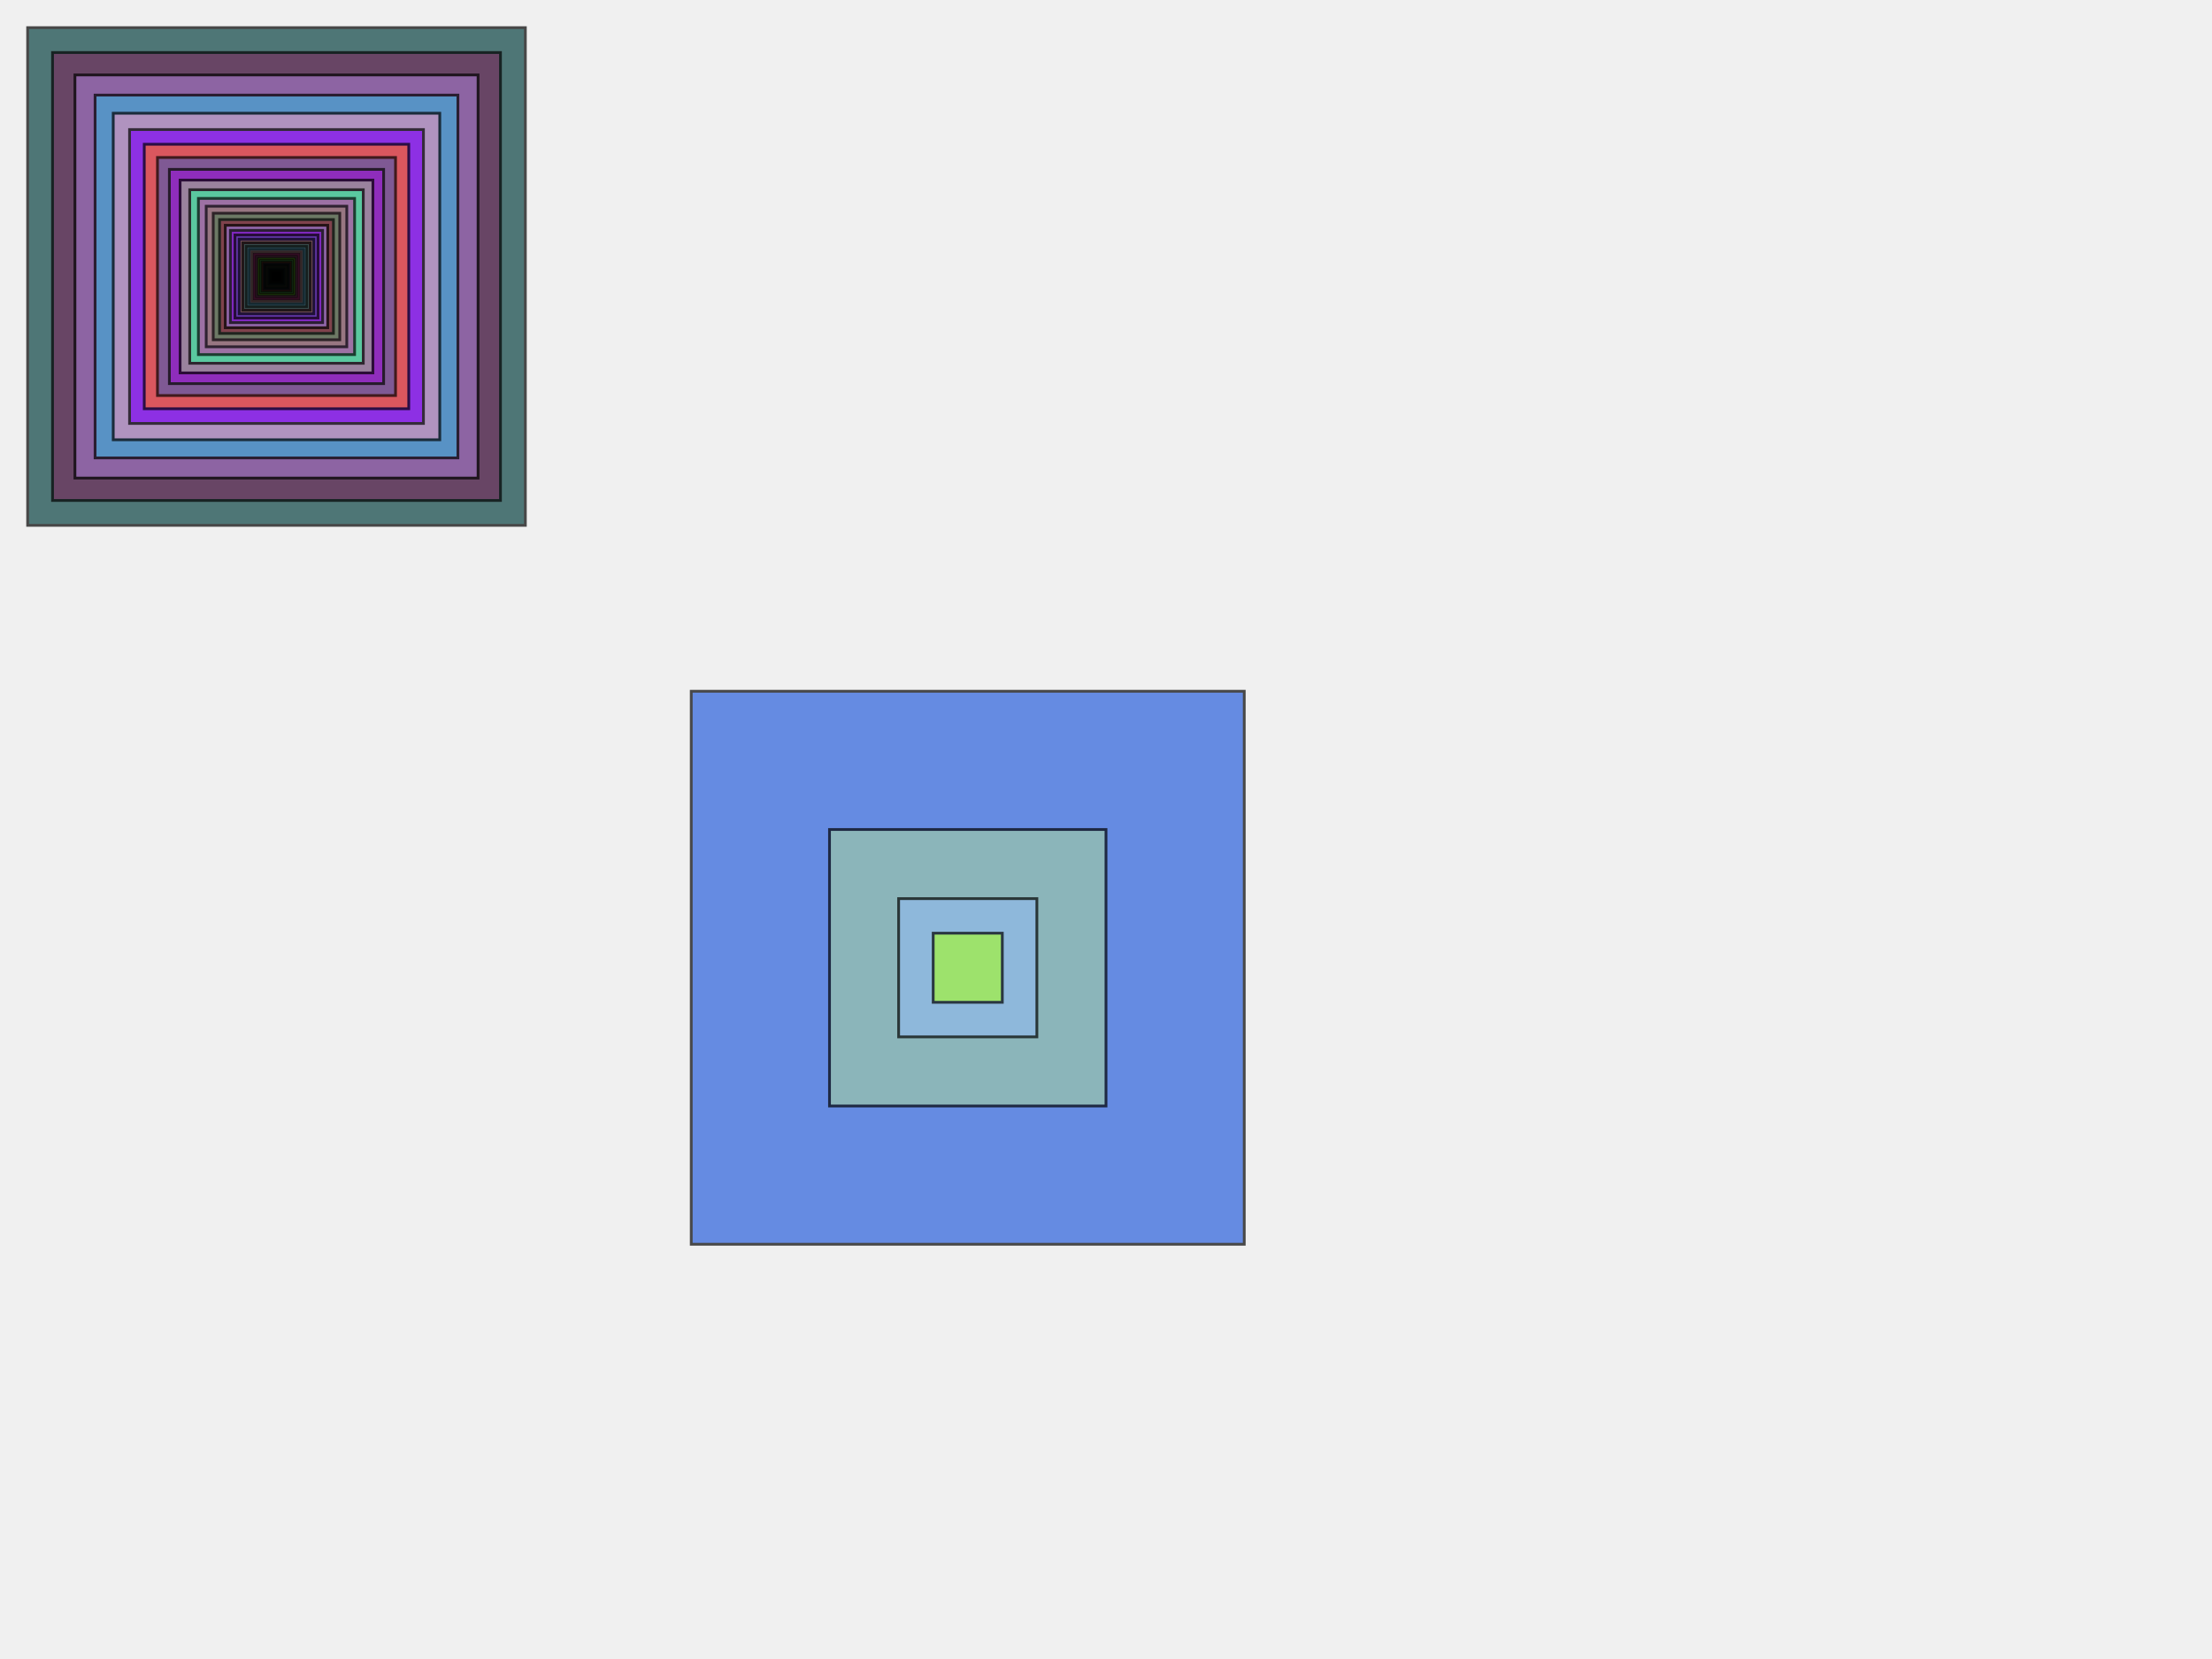
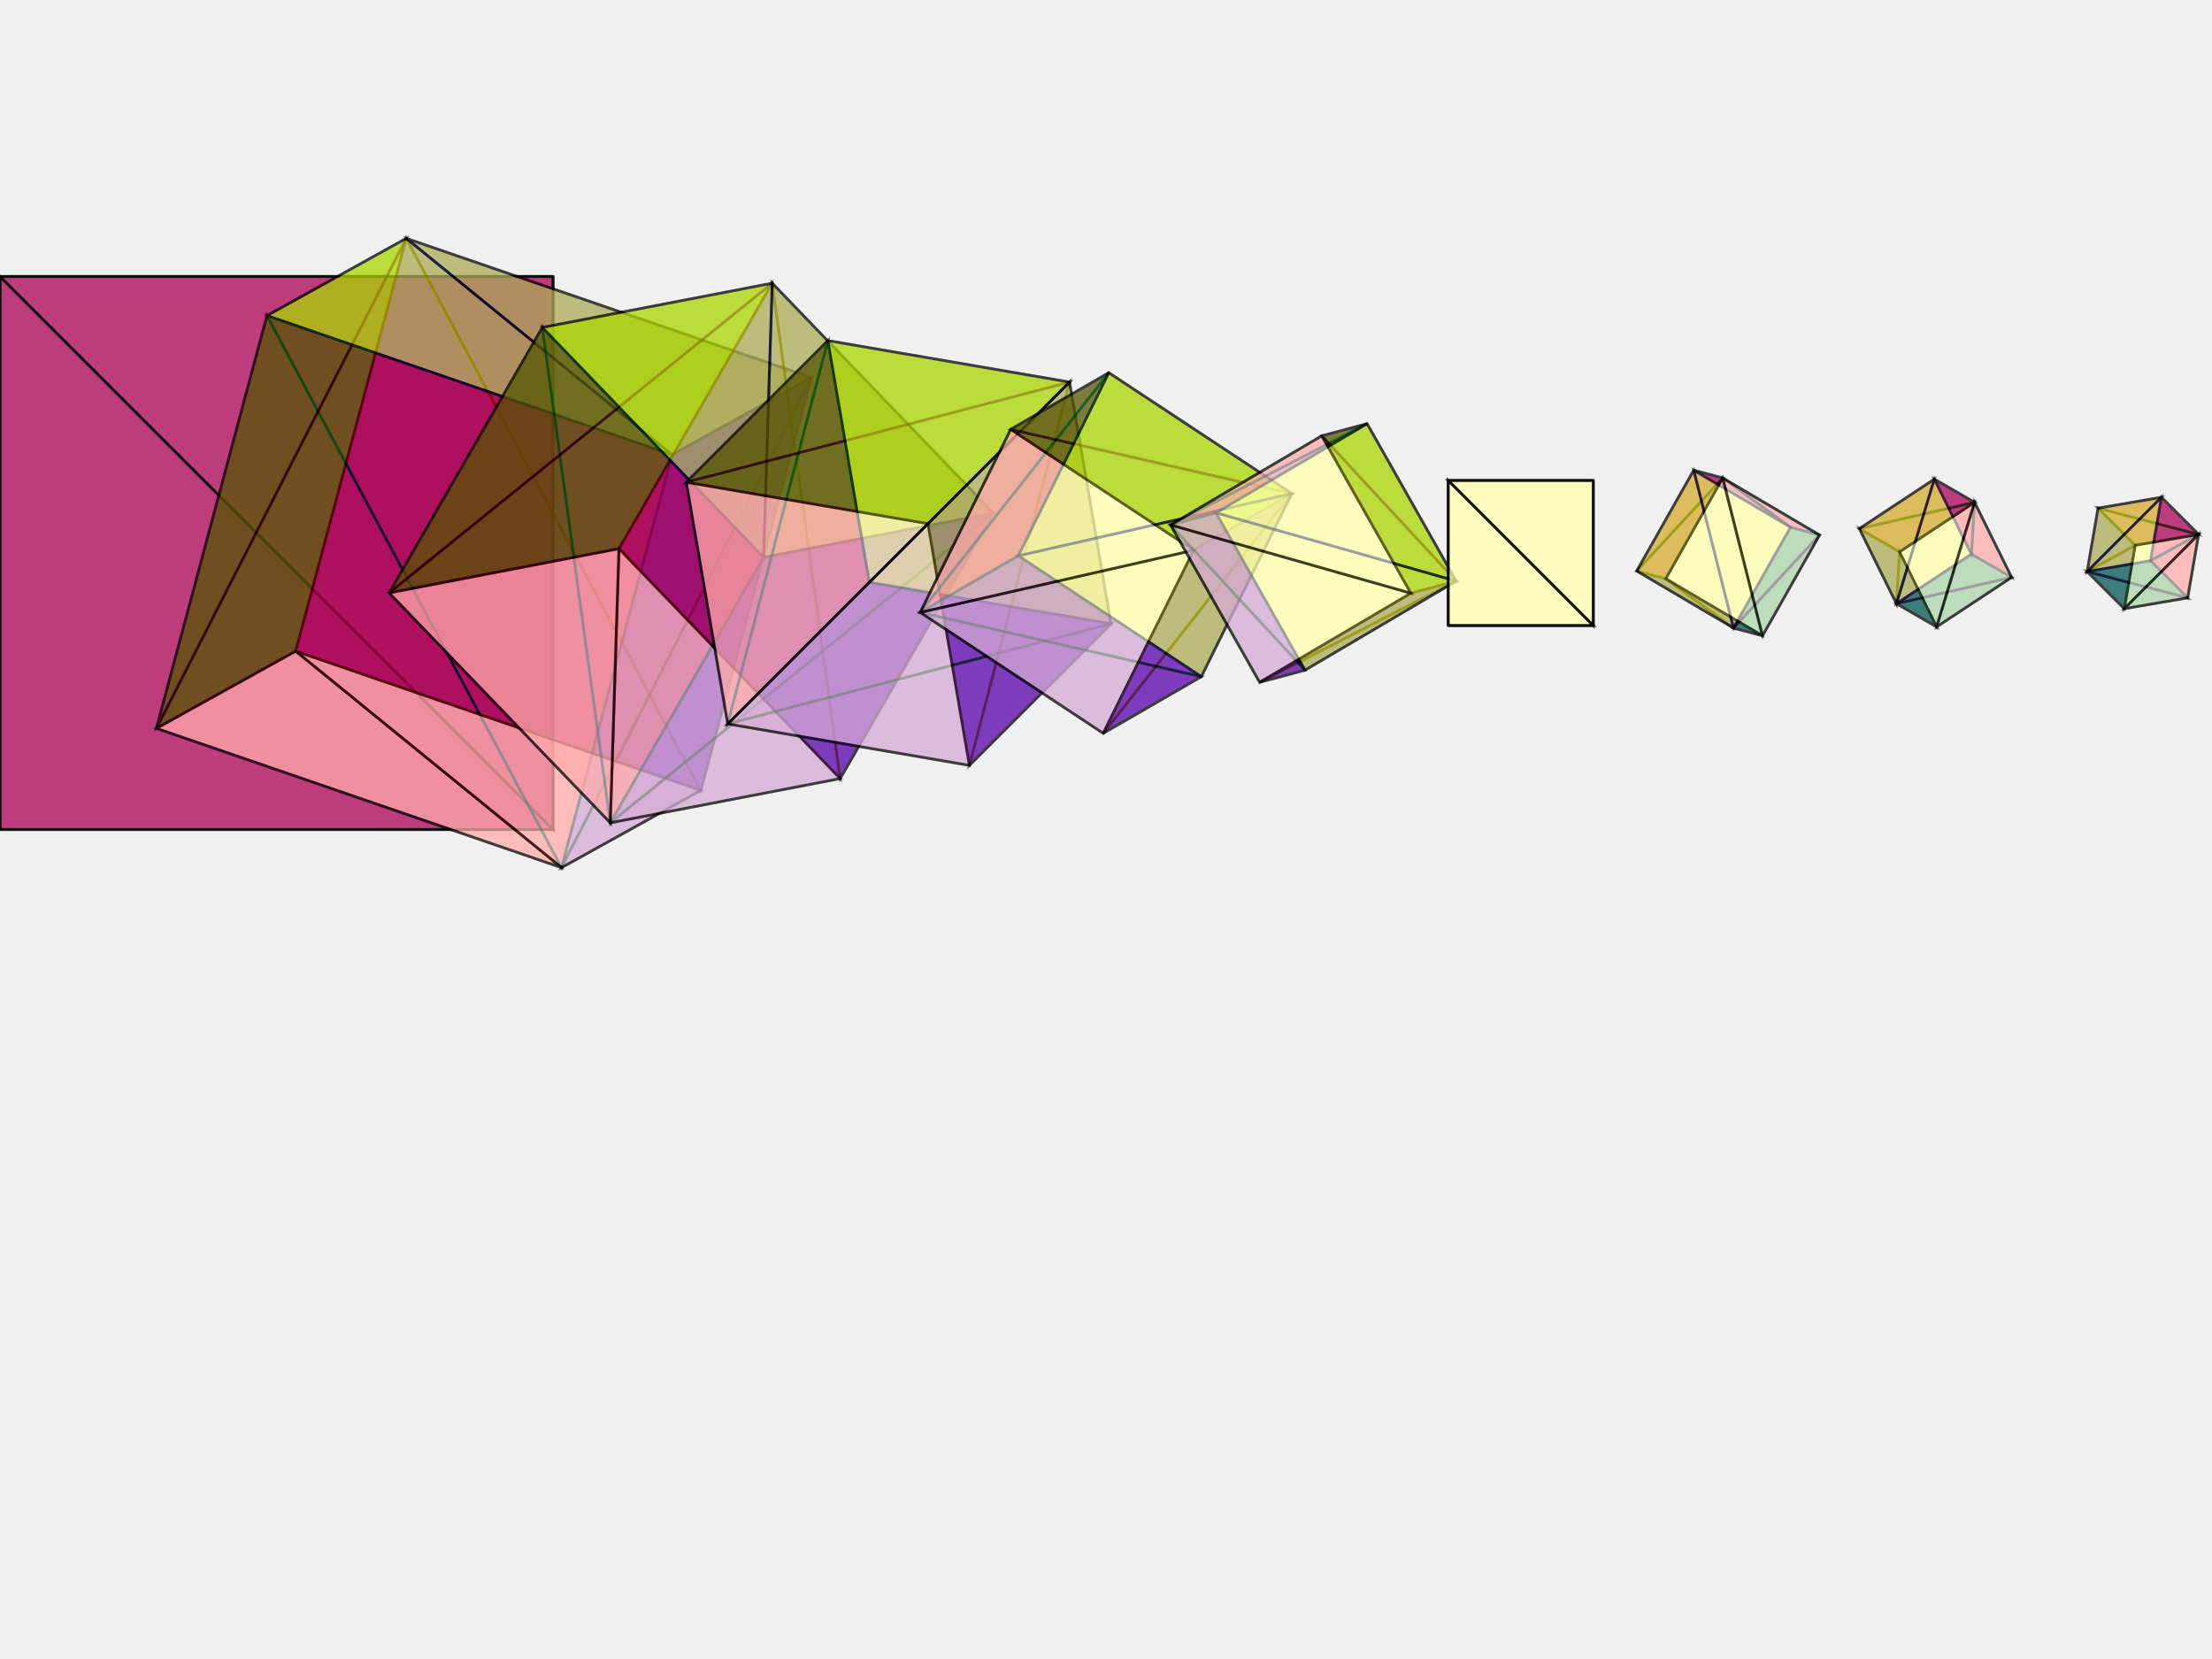
<svg xmlns="http://www.w3.org/2000/svg" baseProfile="full" height="600" version="1.1" width="800">
  <defs />
-   <polygon fill="#094242" opacity="0.7" points="10.0,10.0 10.0,190.0 190.0,190.0 190.0,10.0" stroke="#000000" />
-   <polygon fill="#74305E" opacity="0.7" points="19.0,19.0 19.0,181.0 181.0,181.0 181.0,19.0" stroke="#000000" />
-   <polygon fill="#9D71BE" opacity="0.7" points="27.1,27.1 27.1,172.9 172.9,172.9 172.9,27.1" stroke="#000000" />
-   <polygon fill="#42A5D3" opacity="0.7" points="34.39,34.39 34.39,165.61 165.61,165.61 165.61,34.39" stroke="#000000" />
-   <polygon fill="#D693BC" opacity="0.7" points="40.951,40.951 40.951,159.049 159.049,159.049 159.049,40.951" stroke="#000000" />
-   <polygon fill="#7F06F3" opacity="0.7" points="46.856,46.856 46.856,153.144 153.144,153.144 153.144,46.856" stroke="#000000" />
-   <polygon fill="#FB6825" opacity="0.7" points="52.17,52.17 52.17,147.83 147.83,147.83 147.83,52.17" stroke="#000000" />
-   <polygon fill="#585AAB" opacity="0.7" points="56.953,56.953 56.953,143.047 143.047,143.047 143.047,56.953" stroke="#000000" />
-   <polygon fill="#951ACD" opacity="0.7" points="61.258,61.258 61.258,138.742 138.742,138.742 138.742,61.258" stroke="#000000" />
-   <polygon fill="#9EA692" opacity="0.7" points="65.132,65.132 65.132,134.868 134.868,134.868 134.868,65.132" stroke="#000000" />
-   <polygon fill="#3EE59F" opacity="0.7" points="68.619,68.619 68.619,131.381 131.381,131.381 131.381,68.619" stroke="#000000" />
-   <polygon fill="#B94BA6" opacity="0.7" points="71.757,71.757 71.757,128.243 128.243,128.243 128.243,71.757" stroke="#000000" />
-   <polygon fill="#967874" opacity="0.7" points="74.581,74.581 74.581,125.419 125.419,125.419 125.419,74.581" stroke="#000000" />
-   <polygon fill="#5B7B59" opacity="0.7" points="77.123,77.123 77.123,122.877 122.877,122.877 122.877,77.123" stroke="#000000" />
-   <polygon fill="#882B41" opacity="0.7" points="79.411,79.411 79.411,120.589 120.589,120.589 120.589,79.411" stroke="#000000" />
-   <polygon fill="#9975D2" opacity="0.7" points="81.47,81.47 81.47,118.53 118.53,118.53 118.53,81.47" stroke="#000000" />
-   <polygon fill="#780DC6" opacity="0.7" points="83.323,83.323 83.323,116.677 116.677,116.677 116.677,83.323" stroke="#000000" />
-   <polygon fill="#5E41AF" opacity="0.7" points="84.991,84.991 84.991,115.009 115.009,115.009 115.009,84.991" stroke="#000000" />
-   <polygon fill="#71542B" opacity="0.7" points="86.491,86.491 86.491,113.509 113.509,113.509 113.509,86.491" stroke="#000000" />
-   <polygon fill="#346C68" opacity="0.7" points="87.842,87.842 87.842,112.158 112.158,112.158 112.158,87.842" stroke="#000000" />
-   <polygon fill="#4F98BA" opacity="0.7" points="89.058,89.058 89.058,110.942 110.942,110.942 110.942,89.058" stroke="#000000" />
-   <polygon fill="#C3736E" opacity="0.7" points="90.152,90.152 90.152,109.848 109.848,109.848 109.848,90.152" stroke="#000000" />
-   <polygon fill="#AA0A75" opacity="0.7" points="91.137,91.137 91.137,108.863 108.863,108.863 108.863,91.137" stroke="#000000" />
-   <polygon fill="#674C58" opacity="0.7" points="92.023,92.023 92.023,107.977 107.977,107.977 107.977,92.023" stroke="#000000" />
-   <polygon fill="#53E604" opacity="0.7" points="92.821,92.821 92.821,107.179 107.179,107.179 107.179,92.821" stroke="#000000" />
-   <polygon fill="#3C9A56" opacity="0.7" points="93.539,93.539 93.539,106.461 106.461,106.461 106.461,93.539" stroke="#000000" />
-   <polygon fill="#B32930" opacity="0.7" points="94.185,94.185 94.185,105.815 105.815,105.815 105.815,94.185" stroke="#000000" />
-   <polygon fill="#113868" opacity="0.7" points="94.767,94.767 94.767,105.233 105.233,105.233 105.233,94.767" stroke="#000000" />
-   <polygon fill="#14482A" opacity="0.7" points="95.29,95.29 95.29,104.71 104.71,104.71 104.71,95.29" stroke="#000000" />
-   <polygon fill="#E2C4A9" opacity="0.7" points="95.761,95.761 95.761,104.239 104.239,104.239 104.239,95.761" stroke="#000000" />
-   <polygon fill="#78FD8C" opacity="0.7" points="96.185,96.185 96.185,103.815 103.815,103.815 103.815,96.185" stroke="#000000" />
-   <polygon fill="#6F87C6" opacity="0.7" points="96.566,96.566 96.566,103.434 103.434,103.434 103.434,96.566" stroke="#000000" />
-   <polygon fill="#39E4EA" opacity="0.7" points="96.91,96.91 96.91,103.09 103.09,103.09 103.09,96.91" stroke="#000000" />
-   <polygon fill="#CAD950" opacity="0.7" points="97.219,97.219 97.219,102.781 102.781,102.781 102.781,97.219" stroke="#000000" />
-   <polygon fill="#F58DAE" opacity="0.7" points="97.497,97.497 97.497,102.503 102.503,102.503 102.503,97.497" stroke="#000000" />
-   <polygon fill="#F3D17D" opacity="0.7" points="97.747,97.747 97.747,102.253 102.253,102.253 102.253,97.747" stroke="#000000" />
-   <polygon fill="#215B08" opacity="0.7" points="97.972,97.972 97.972,102.028 102.028,102.028 102.028,97.972" stroke="#000000" />
-   <polygon fill="#8818B2" opacity="0.7" points="98.175,98.175 98.175,101.825 101.825,101.825 101.825,98.175" stroke="#000000" />
-   <polygon fill="#46149A" opacity="0.7" points="98.358,98.358 98.358,101.642 101.642,101.642 101.642,98.358" stroke="#000000" />
-   <polygon fill="#C35506" opacity="0.7" points="98.522,98.522 98.522,101.478 101.478,101.478 101.478,98.522" stroke="#000000" />
-   <polygon fill="#A040F9" opacity="0.7" points="98.67,98.67 98.67,101.33 101.33,101.33 101.33,98.67" stroke="#000000" />
-   <polygon fill="#31875A" opacity="0.7" points="98.803,98.803 98.803,101.197 101.197,101.197 101.197,98.803" stroke="#000000" />
-   <polygon fill="#F68911" opacity="0.7" points="98.922,98.922 98.922,101.078 101.078,101.078 101.078,98.922" stroke="#000000" />
-   <polygon fill="#471BDC" opacity="0.7" points="99.03,99.03 99.03,100.97 100.97,100.97 100.97,99.03" stroke="#000000" />
-   <polygon fill="#AE3831" opacity="0.7" points="99.127,99.127 99.127,100.873 100.873,100.873 100.873,99.127" stroke="#000000" />
-   <polygon fill="#9B2607" opacity="0.7" points="99.214,99.214 99.214,100.786 100.786,100.786 100.786,99.214" stroke="#000000" />
-   <polygon fill="#ED292A" opacity="0.7" points="99.293,99.293 99.293,100.707 100.707,100.707 100.707,99.293" stroke="#000000" />
-   <polygon fill="#163798" opacity="0.7" points="99.364,99.364 99.364,100.636 100.636,100.636 100.636,99.364" stroke="#000000" />
-   <polygon fill="#40C15F" opacity="0.7" points="99.427,99.427 99.427,100.573 100.573,100.573 100.573,99.427" stroke="#000000" />
-   <polygon fill="#F78D45" opacity="0.7" points="99.485,99.485 99.485,100.515 100.515,100.515 100.515,99.485" stroke="#000000" />
-   <polygon fill="#39ED0A" opacity="0.7" points="99.536,99.536 99.536,100.464 100.464,100.464 100.464,99.536" stroke="#000000" />
-   <polygon fill="#B29EC3" opacity="0.7" points="99.583,99.583 99.583,100.417 100.417,100.417 100.417,99.583" stroke="#000000" />
-   <polygon fill="#46ADE3" opacity="0.7" points="99.624,99.624 99.624,100.376 100.376,100.376 100.376,99.624" stroke="#000000" />
-   <polygon fill="#5A2D2A" opacity="0.7" points="99.662,99.662 99.662,100.338 100.338,100.338 100.338,99.662" stroke="#000000" />
-   <polygon fill="#C7FA10" opacity="0.7" points="99.696,99.696 99.696,100.304 100.304,100.304 100.304,99.696" stroke="#000000" />
-   <polygon fill="#F24C29" opacity="0.7" points="99.726,99.726 99.726,100.274 100.274,100.274 100.274,99.726" stroke="#000000" />
-   <polygon fill="#952852" opacity="0.7" points="99.753,99.753 99.753,100.247 100.247,100.247 100.247,99.753" stroke="#000000" />
-   <polygon fill="#9863B6" opacity="0.7" points="99.778,99.778 99.778,100.222 100.222,100.222 100.222,99.778" stroke="#000000" />
-   <polygon fill="#DB3A99" opacity="0.7" points="99.8,99.8 99.8,100.2 100.2,100.2 100.2,99.8" stroke="#000000" />
-   <polygon fill="#FC8345" opacity="0.7" points="99.82,99.82 99.82,100.18 100.18,100.18 100.18,99.82" stroke="#000000" />
-   <polygon fill="#DA730B" opacity="0.7" points="99.838,99.838 99.838,100.162 100.162,100.162 100.162,99.838" stroke="#000000" />
-   <polygon fill="#116CD0" opacity="0.7" points="99.854,99.854 99.854,100.146 100.146,100.146 100.146,99.854" stroke="#000000" />
-   <polygon fill="#CD3A81" opacity="0.7" points="99.869,99.869 99.869,100.131 100.131,100.131 100.131,99.869" stroke="#000000" />
-   <polygon fill="#7FBC3D" opacity="0.7" points="99.882,99.882 99.882,100.118 100.118,100.118 100.118,99.882" stroke="#000000" />
-   <polygon fill="#4A9628" opacity="0.7" points="99.894,99.894 99.894,100.106 100.106,100.106 100.106,99.894" stroke="#000000" />
-   <polygon fill="#84F02D" opacity="0.7" points="99.904,99.904 99.904,100.096 100.096,100.096 100.096,99.904" stroke="#000000" />
-   <polygon fill="#0FC59E" opacity="0.7" points="99.914,99.914 99.914,100.086 100.086,100.086 100.086,99.914" stroke="#000000" />
-   <polygon fill="#FBB647" opacity="0.7" points="99.923,99.923 99.923,100.077 100.077,100.077 100.077,99.923" stroke="#000000" />
-   <polygon fill="#44BDE9" opacity="0.7" points="99.93,99.93 99.93,100.07 100.07,100.07 100.07,99.93" stroke="#000000" />
-   <polygon fill="#A92C6B" opacity="0.7" points="99.937,99.937 99.937,100.063 100.063,100.063 100.063,99.937" stroke="#000000" />
-   <polygon fill="#995A50" opacity="0.7" points="99.944,99.944 99.944,100.056 100.056,100.056 100.056,99.944" stroke="#000000" />
-   <polygon fill="#655037" opacity="0.7" points="99.949,99.949 99.949,100.051 100.051,100.051 100.051,99.949" stroke="#000000" />
-   <polygon fill="#9E4011" opacity="0.7" points="99.954,99.954 99.954,100.046 100.046,100.046 100.046,99.954" stroke="#000000" />
-   <polygon fill="#9BE46E" opacity="0.7" points="99.959,99.959 99.959,100.041 100.041,100.041 100.041,99.959" stroke="#000000" />
-   <polygon fill="#095733" opacity="0.7" points="99.963,99.963 99.963,100.037 100.037,100.037 100.037,99.963" stroke="#000000" />
-   <polygon fill="#BB148E" opacity="0.7" points="99.967,99.967 99.967,100.033 100.033,100.033 100.033,99.967" stroke="#000000" />
-   <polygon fill="#877686" opacity="0.7" points="99.97,99.97 99.97,100.03 100.03,100.03 100.03,99.97" stroke="#000000" />
-   <polygon fill="#D766AB" opacity="0.7" points="99.973,99.973 99.973,100.027 100.027,100.027 100.027,99.973" stroke="#000000" />
-   <polygon fill="#313F51" opacity="0.7" points="99.976,99.976 99.976,100.024 100.024,100.024 100.024,99.976" stroke="#000000" />
-   <polygon fill="#F5470B" opacity="0.7" points="99.978,99.978 99.978,100.022 100.022,100.022 100.022,99.978" stroke="#000000" />
-   <polygon fill="#9133AF" opacity="0.7" points="99.98,99.98 99.98,100.02 100.02,100.02 100.02,99.98" stroke="#000000" />
-   <polygon fill="#68CD28" opacity="0.7" points="99.982,99.982 99.982,100.018 100.018,100.018 100.018,99.982" stroke="#000000" />
-   <polygon fill="#0FD33A" opacity="0.7" points="99.984,99.984 99.984,100.016 100.016,100.016 100.016,99.984" stroke="#000000" />
-   <polygon fill="#C517D2" opacity="0.7" points="99.986,99.986 99.986,100.014 100.014,100.014 100.014,99.986" stroke="#000000" />
-   <polygon fill="#D5F52A" opacity="0.7" points="99.987,99.987 99.987,100.013 100.013,100.013 100.013,99.987" stroke="#000000" />
-   <polygon fill="#7221A8" opacity="0.7" points="99.988,99.988 99.988,100.012 100.012,100.012 100.012,99.988" stroke="#000000" />
-   <polygon fill="#F10998" opacity="0.7" points="99.99,99.99 99.99,100.01 100.01,100.01 100.01,99.99" stroke="#000000" />
-   <polygon fill="#9A2BF4" opacity="0.7" points="99.991,99.991 99.991,100.009 100.009,100.009 100.009,99.991" stroke="#000000" />
-   <polygon fill="#EDE32A" opacity="0.7" points="99.992,99.992 99.992,100.008 100.008,100.008 100.008,99.992" stroke="#000000" />
-   <polygon fill="#9B6011" opacity="0.7" points="99.992,99.992 99.992,100.008 100.008,100.008 100.008,99.992" stroke="#000000" />
-   <polygon fill="#71C996" opacity="0.7" points="99.993,99.993 99.993,100.007 100.007,100.007 100.007,99.993" stroke="#000000" />
-   <polygon fill="#1D3D41" opacity="0.7" points="99.994,99.994 99.994,100.006 100.006,100.006 100.006,99.994" stroke="#000000" />
-   <polygon fill="#FC31D9" opacity="0.7" points="99.994,99.994 99.994,100.006 100.006,100.006 100.006,99.994" stroke="#000000" />
-   <polygon fill="#A388A8" opacity="0.7" points="99.995,99.995 99.995,100.005 100.005,100.005 100.005,99.995" stroke="#000000" />
-   <polygon fill="#5DF2D3" opacity="0.7" points="99.996,99.996 99.996,100.004 100.004,100.004 100.004,99.996" stroke="#000000" />
-   <polygon fill="#DF857E" opacity="0.7" points="99.996,99.996 99.996,100.004 100.004,100.004 100.004,99.996" stroke="#000000" />
-   <polygon fill="#0BB77B" opacity="0.7" points="99.996,99.996 99.996,100.004 100.004,100.004 100.004,99.996" stroke="#000000" />
-   <polygon fill="#DDAC4F" opacity="0.7" points="99.997,99.997 99.997,100.003 100.003,100.003 100.003,99.997" stroke="#000000" />
-   <polygon fill="#BF9456" opacity="0.7" points="99.997,99.997 99.997,100.003 100.003,100.003 100.003,99.997" stroke="#000000" />
-   <polygon fill="#77F61D" opacity="0.7" points="99.997,99.997 99.997,100.003 100.003,100.003 100.003,99.997" stroke="#000000" />
-   <polygon fill="#2A5FDB" opacity="0.7" points="250.0,250.0 250.0,450.0 450.0,450.0 450.0,250.0" stroke="#000000" />
-   <polygon fill="#9BC7AA" opacity="0.7" points="300.0,300.0 300.0,400.0 400.0,400.0 400.0,300.0" stroke="#000000" />
-   <polygon fill="#90B9EA" opacity="0.7" points="325.0,325.0 325.0,375.0 375.0,375.0 375.0,325.0" stroke="#000000" />
-   <polygon fill="#A4F33D" opacity="0.7" points="337.5,337.5 337.5,362.5 362.5,362.5 362.5,337.5" stroke="#000000" />
+   <polygon fill="blue" opacity="0.5" points="0.0,100.0 0.0,300.0 200.0,300.0" stroke="black" />
+   <polygon fill="blue" opacity="0.5" points="0.0,100.0 200.0,300.0 200.0,100.0" stroke="black" />
+   <polygon fill="red" opacity="0.5" points="0.0,100.0 0.0,300.0 200.0,300.0" stroke="black" />
+   <polygon fill="red" opacity="0.5" points="0.0,100.0 200.0,300.0 200.0,100.0" stroke="black" />
+   <polygon fill="green" opacity="0.5" points="0.0,100.0 0.0,300.0 0.0,300.0" stroke="black" />
+   <polygon fill="green" opacity="0.5" points="0.0,100.0 0.0,300.0 0.0,100.0" stroke="black" />
+   <polygon fill="purple" opacity="0.5" points="200.0,100.0 200.0,300.0 200.0,300.0" stroke="black" />
+   <polygon fill="purple" opacity="0.5" points="200.0,100.0 200.0,300.0 200.0,100.0" stroke="black" />
+   <polygon fill="yellow" opacity="0.5" points="0.0,100.0 200.0,100.0 200.0,100.0" stroke="black" />
+   <polygon fill="yellow" opacity="0.5" points="0.0,100.0 200.0,100.0 0.0,100.0" stroke="black" />
+   <polygon fill="white" opacity="0.5" points="0.0,300.0 200.0,300.0 200.0,300.0" stroke="black" />
+   <polygon fill="white" opacity="0.5" points="0.0,300.0 200.0,300.0 0.0,300.0" stroke="black" />
+   <polygon fill="blue" opacity="0.5" points="146.922,86.223 106.922,235.505 253.43,285.858" stroke="black" />
+   <polygon fill="blue" opacity="0.5" points="146.922,86.223 253.43,285.858 293.43,136.576" stroke="black" />
+   <polygon fill="red" opacity="0.5" points="96.57,114.142 56.57,263.424 203.078,313.777" stroke="black" />
+   <polygon fill="red" opacity="0.5" points="96.57,114.142 203.078,313.777 243.078,164.495" stroke="black" />
+   <polygon fill="green" opacity="0.5" points="146.922,86.223 106.922,235.505 56.57,263.424" stroke="black" />
+   <polygon fill="green" opacity="0.5" points="146.922,86.223 56.57,263.424 96.57,114.142" stroke="black" />
+   <polygon fill="purple" opacity="0.5" points="293.43,136.576 253.43,285.858 203.078,313.777" stroke="black" />
+   <polygon fill="purple" opacity="0.5" points="293.43,136.576 203.078,313.777 243.078,164.495" stroke="black" />
+   <polygon fill="yellow" opacity="0.5" points="146.922,86.223 293.43,136.576 243.078,164.495" stroke="black" />
+   <polygon fill="yellow" opacity="0.5" points="146.922,86.223 243.078,164.495 96.57,114.142" stroke="black" />
+   <polygon fill="white" opacity="0.5" points="106.922,235.505 253.43,285.858 203.078,313.777" stroke="black" />
+   <polygon fill="white" opacity="0.5" points="106.922,235.505 203.078,313.777 56.57,263.424" stroke="black" />
+   <polygon fill="blue" opacity="0.5" points="279.282,102.431 223.856,198.431 303.856,281.569" stroke="black" />
+   <polygon fill="blue" opacity="0.5" points="279.282,102.431 303.856,281.569 359.282,185.569" stroke="black" />
+   <polygon fill="red" opacity="0.5" points="196.144,118.431 140.718,214.431 220.718,297.569" stroke="black" />
+   <polygon fill="red" opacity="0.5" points="196.144,118.431 220.718,297.569 276.144,201.569" stroke="black" />
+   <polygon fill="green" opacity="0.5" points="279.282,102.431 223.856,198.431 140.718,214.431" stroke="black" />
+   <polygon fill="green" opacity="0.5" points="279.282,102.431 140.718,214.431 196.144,118.431" stroke="black" />
+   <polygon fill="purple" opacity="0.5" points="359.282,185.569 303.856,281.569 220.718,297.569" stroke="black" />
+   <polygon fill="purple" opacity="0.5" points="359.282,185.569 220.718,297.569 276.144,201.569" stroke="black" />
+   <polygon fill="yellow" opacity="0.5" points="279.282,102.431 359.282,185.569 276.144,201.569" stroke="black" />
+   <polygon fill="yellow" opacity="0.5" points="279.282,102.431 276.144,201.569 196.144,118.431" stroke="black" />
+   <polygon fill="white" opacity="0.5" points="223.856,198.431 303.856,281.569 220.718,297.569" stroke="black" />
+   <polygon fill="white" opacity="0.5" points="223.856,198.431 220.718,297.569 140.718,214.431" stroke="black" />
+   <polygon fill="blue" opacity="0.5" points="386.804,138.196 335.604,189.396 350.6,276.8" stroke="black" />
+   <polygon fill="blue" opacity="0.5" points="386.804,138.196 350.6,276.8 401.8,225.6" stroke="black" />
+   <polygon fill="red" opacity="0.5" points="299.4,123.2 248.2,174.4 263.196,261.804" stroke="black" />
+   <polygon fill="red" opacity="0.5" points="299.4,123.2 263.196,261.804 314.396,210.604" stroke="black" />
+   <polygon fill="green" opacity="0.5" points="386.804,138.196 335.604,189.396 248.2,174.4" stroke="black" />
+   <polygon fill="green" opacity="0.5" points="386.804,138.196 248.2,174.4 299.4,123.2" stroke="black" />
+   <polygon fill="purple" opacity="0.5" points="401.8,225.6 350.6,276.8 263.196,261.804" stroke="black" />
+   <polygon fill="purple" opacity="0.5" points="401.8,225.6 263.196,261.804 314.396,210.604" stroke="black" />
+   <polygon fill="yellow" opacity="0.5" points="386.804,138.196 401.8,225.6 314.396,210.604" stroke="black" />
+   <polygon fill="yellow" opacity="0.5" points="386.804,138.196 314.396,210.604 299.4,123.2" stroke="black" />
+   <polygon fill="white" opacity="0.5" points="335.604,189.396 350.6,276.8 263.196,261.804" stroke="black" />
+   <polygon fill="white" opacity="0.5" points="335.604,189.396 263.196,261.804 248.2,174.4" stroke="black" />
+   <polygon fill="blue" opacity="0.5" points="467.197,178.516 431.724,198.996 398.996,265.188" stroke="black" />
+   <polygon fill="blue" opacity="0.5" points="467.197,178.516 398.996,265.188 434.468,244.708" stroke="black" />
+   <polygon fill="red" opacity="0.5" points="401.004,134.812 365.532,155.292 332.803,221.484" stroke="black" />
+   <polygon fill="red" opacity="0.5" points="401.004,134.812 332.803,221.484 368.276,201.004" stroke="black" />
+   <polygon fill="green" opacity="0.5" points="467.197,178.516 431.724,198.996 365.532,155.292" stroke="black" />
+   <polygon fill="green" opacity="0.5" points="467.197,178.516 365.532,155.292 401.004,134.812" stroke="black" />
+   <polygon fill="purple" opacity="0.5" points="434.468,244.708 398.996,265.188 332.803,221.484" stroke="black" />
+   <polygon fill="purple" opacity="0.5" points="434.468,244.708 332.803,221.484 368.276,201.004" stroke="black" />
+   <polygon fill="yellow" opacity="0.5" points="467.197,178.516 434.468,244.708 368.276,201.004" stroke="black" />
+   <polygon fill="yellow" opacity="0.5" points="467.197,178.516 368.276,201.004 401.004,134.812" stroke="black" />
+   <polygon fill="white" opacity="0.5" points="431.724,198.996 398.996,265.188 332.803,221.484" stroke="black" />
+   <polygon fill="white" opacity="0.5" points="431.724,198.996 332.803,221.484 365.532,155.292" stroke="black" />
+   <polygon fill="blue" opacity="0.5" points="526.633,210.153 510.249,214.543 455.577,246.753" stroke="black" />
+   <polygon fill="blue" opacity="0.5" points="526.633,210.153 455.577,246.753 471.961,242.363" stroke="black" />
+   <polygon fill="red" opacity="0.5" points="494.423,153.247 478.039,157.637 423.367,189.847" stroke="black" />
+   <polygon fill="red" opacity="0.5" points="494.423,153.247 423.367,189.847 439.751,185.457" stroke="black" />
+   <polygon fill="green" opacity="0.5" points="526.633,210.153 510.249,214.543 478.039,157.637" stroke="black" />
+   <polygon fill="green" opacity="0.5" points="526.633,210.153 478.039,157.637 494.423,153.247" stroke="black" />
+   <polygon fill="purple" opacity="0.5" points="471.961,242.363 455.577,246.753 423.367,189.847" stroke="black" />
+   <polygon fill="purple" opacity="0.5" points="471.961,242.363 423.367,189.847 439.751,185.457" stroke="black" />
+   <polygon fill="yellow" opacity="0.5" points="526.633,210.153 471.961,242.363 439.751,185.457" stroke="black" />
+   <polygon fill="yellow" opacity="0.5" points="526.633,210.153 439.751,185.457 494.423,153.247" stroke="black" />
+   <polygon fill="white" opacity="0.5" points="510.249,214.543 455.577,246.753 423.367,189.847" stroke="black" />
+   <polygon fill="white" opacity="0.5" points="510.249,214.543 423.367,189.847 478.039,157.637" stroke="black" />
+   <polygon fill="blue" opacity="0.5" points="576.214,226.214 576.214,226.214 523.786,226.214" stroke="black" />
+   <polygon fill="blue" opacity="0.5" points="576.214,226.214 523.786,226.214 523.786,226.214" stroke="black" />
+   <polygon fill="red" opacity="0.5" points="576.214,173.786 576.214,173.786 523.786,173.786" stroke="black" />
+   <polygon fill="red" opacity="0.5" points="576.214,173.786 523.786,173.786 523.786,173.786" stroke="black" />
+   <polygon fill="green" opacity="0.5" points="576.214,226.214 576.214,226.214 576.214,173.786" stroke="black" />
+   <polygon fill="green" opacity="0.5" points="576.214,226.214 576.214,173.786 576.214,173.786" stroke="black" />
+   <polygon fill="purple" opacity="0.5" points="523.786,226.214 523.786,226.214 523.786,173.786" stroke="black" />
+   <polygon fill="purple" opacity="0.5" points="523.786,226.214 523.786,173.786 523.786,173.786" stroke="black" />
+   <polygon fill="yellow" opacity="0.5" points="576.214,226.214 523.786,226.214 523.786,173.786" stroke="black" />
+   <polygon fill="yellow" opacity="0.5" points="576.214,226.214 523.786,173.786 576.214,173.786" stroke="black" />
+   <polygon fill="white" opacity="0.5" points="576.214,226.214 523.786,226.214 523.786,173.786" stroke="black" />
+   <polygon fill="white" opacity="0.5" points="576.214,226.214 523.786,173.786 576.214,173.786" stroke="black" />
+   <polygon fill="blue" opacity="0.5" points="626.945,227.112 637.431,229.922 602.441,209.307" stroke="black" />
+   <polygon fill="blue" opacity="0.5" points="626.945,227.112 602.441,209.307 591.955,206.498" stroke="black" />
+   <polygon fill="red" opacity="0.5" points="647.559,190.693 658.045,193.502 623.055,172.888" stroke="black" />
+   <polygon fill="red" opacity="0.5" points="647.559,190.693 623.055,172.888 612.569,170.078" stroke="black" />
+   <polygon fill="green" opacity="0.5" points="626.945,227.112 637.431,229.922 658.045,193.502" stroke="black" />
+   <polygon fill="green" opacity="0.5" points="626.945,227.112 658.045,193.502 647.559,190.693" stroke="black" />
+   <polygon fill="purple" opacity="0.5" points="591.955,206.498 602.441,209.307 623.055,172.888" stroke="black" />
+   <polygon fill="purple" opacity="0.5" points="591.955,206.498 623.055,172.888 612.569,170.078" stroke="black" />
+   <polygon fill="yellow" opacity="0.5" points="626.945,227.112 591.955,206.498 612.569,170.078" stroke="black" />
+   <polygon fill="yellow" opacity="0.5" points="626.945,227.112 612.569,170.078 647.559,190.693" stroke="black" />
+   <polygon fill="white" opacity="0.5" points="637.431,229.922 602.441,209.307 623.055,172.888" stroke="black" />
+   <polygon fill="white" opacity="0.5" points="637.431,229.922 623.055,172.888 658.045,193.502" stroke="black" />
+   <polygon fill="blue" opacity="0.5" points="685.882,218.312 700.411,226.701 687.006,199.589" stroke="black" />
+   <polygon fill="blue" opacity="0.5" points="685.882,218.312 687.006,199.589 672.476,191.2" stroke="black" />
+   <polygon fill="red" opacity="0.5" points="712.994,200.411 727.524,208.8 714.118,181.688" stroke="black" />
+   <polygon fill="red" opacity="0.5" points="712.994,200.411 714.118,181.688 699.589,173.299" stroke="black" />
+   <polygon fill="green" opacity="0.5" points="685.882,218.312 700.411,226.701 727.524,208.8" stroke="black" />
+   <polygon fill="green" opacity="0.5" points="685.882,218.312 727.524,208.8 712.994,200.411" stroke="black" />
+   <polygon fill="purple" opacity="0.5" points="672.476,191.2 687.006,199.589 714.118,181.688" stroke="black" />
+   <polygon fill="purple" opacity="0.5" points="672.476,191.2 714.118,181.688 699.589,173.299" stroke="black" />
+   <polygon fill="yellow" opacity="0.5" points="685.882,218.312 672.476,191.2 699.589,173.299" stroke="black" />
+   <polygon fill="yellow" opacity="0.5" points="685.882,218.312 699.589,173.299 712.994,200.411" stroke="black" />
+   <polygon fill="white" opacity="0.5" points="700.411,226.701 687.006,199.589 714.118,181.688" stroke="black" />
+   <polygon fill="white" opacity="0.5" points="700.411,226.701 714.118,181.688 727.524,208.8" stroke="black" />
+   <polygon fill="blue" opacity="0.5" points="754.867,206.711 768.289,220.133 772.22,197.22" stroke="black" />
+   <polygon fill="blue" opacity="0.5" points="754.867,206.711 772.22,197.22 758.798,183.798" stroke="black" />
+   <polygon fill="red" opacity="0.5" points="777.78,202.78 791.202,216.202 795.133,193.289" stroke="black" />
+   <polygon fill="red" opacity="0.5" points="777.78,202.78 795.133,193.289 781.711,179.867" stroke="black" />
+   <polygon fill="green" opacity="0.5" points="754.867,206.711 768.289,220.133 791.202,216.202" stroke="black" />
+   <polygon fill="green" opacity="0.5" points="754.867,206.711 791.202,216.202 777.78,202.78" stroke="black" />
+   <polygon fill="purple" opacity="0.5" points="758.798,183.798 772.22,197.22 795.133,193.289" stroke="black" />
+   <polygon fill="purple" opacity="0.5" points="758.798,183.798 795.133,193.289 781.711,179.867" stroke="black" />
+   <polygon fill="yellow" opacity="0.5" points="754.867,206.711 758.798,183.798 781.711,179.867" stroke="black" />
+   <polygon fill="yellow" opacity="0.5" points="754.867,206.711 781.711,179.867 777.78,202.78" stroke="black" />
+   <polygon fill="white" opacity="0.5" points="768.289,220.133 772.22,197.22 795.133,193.289" stroke="black" />
+   <polygon fill="white" opacity="0.5" points="768.289,220.133 795.133,193.289 791.202,216.202" stroke="black" />
</svg>
